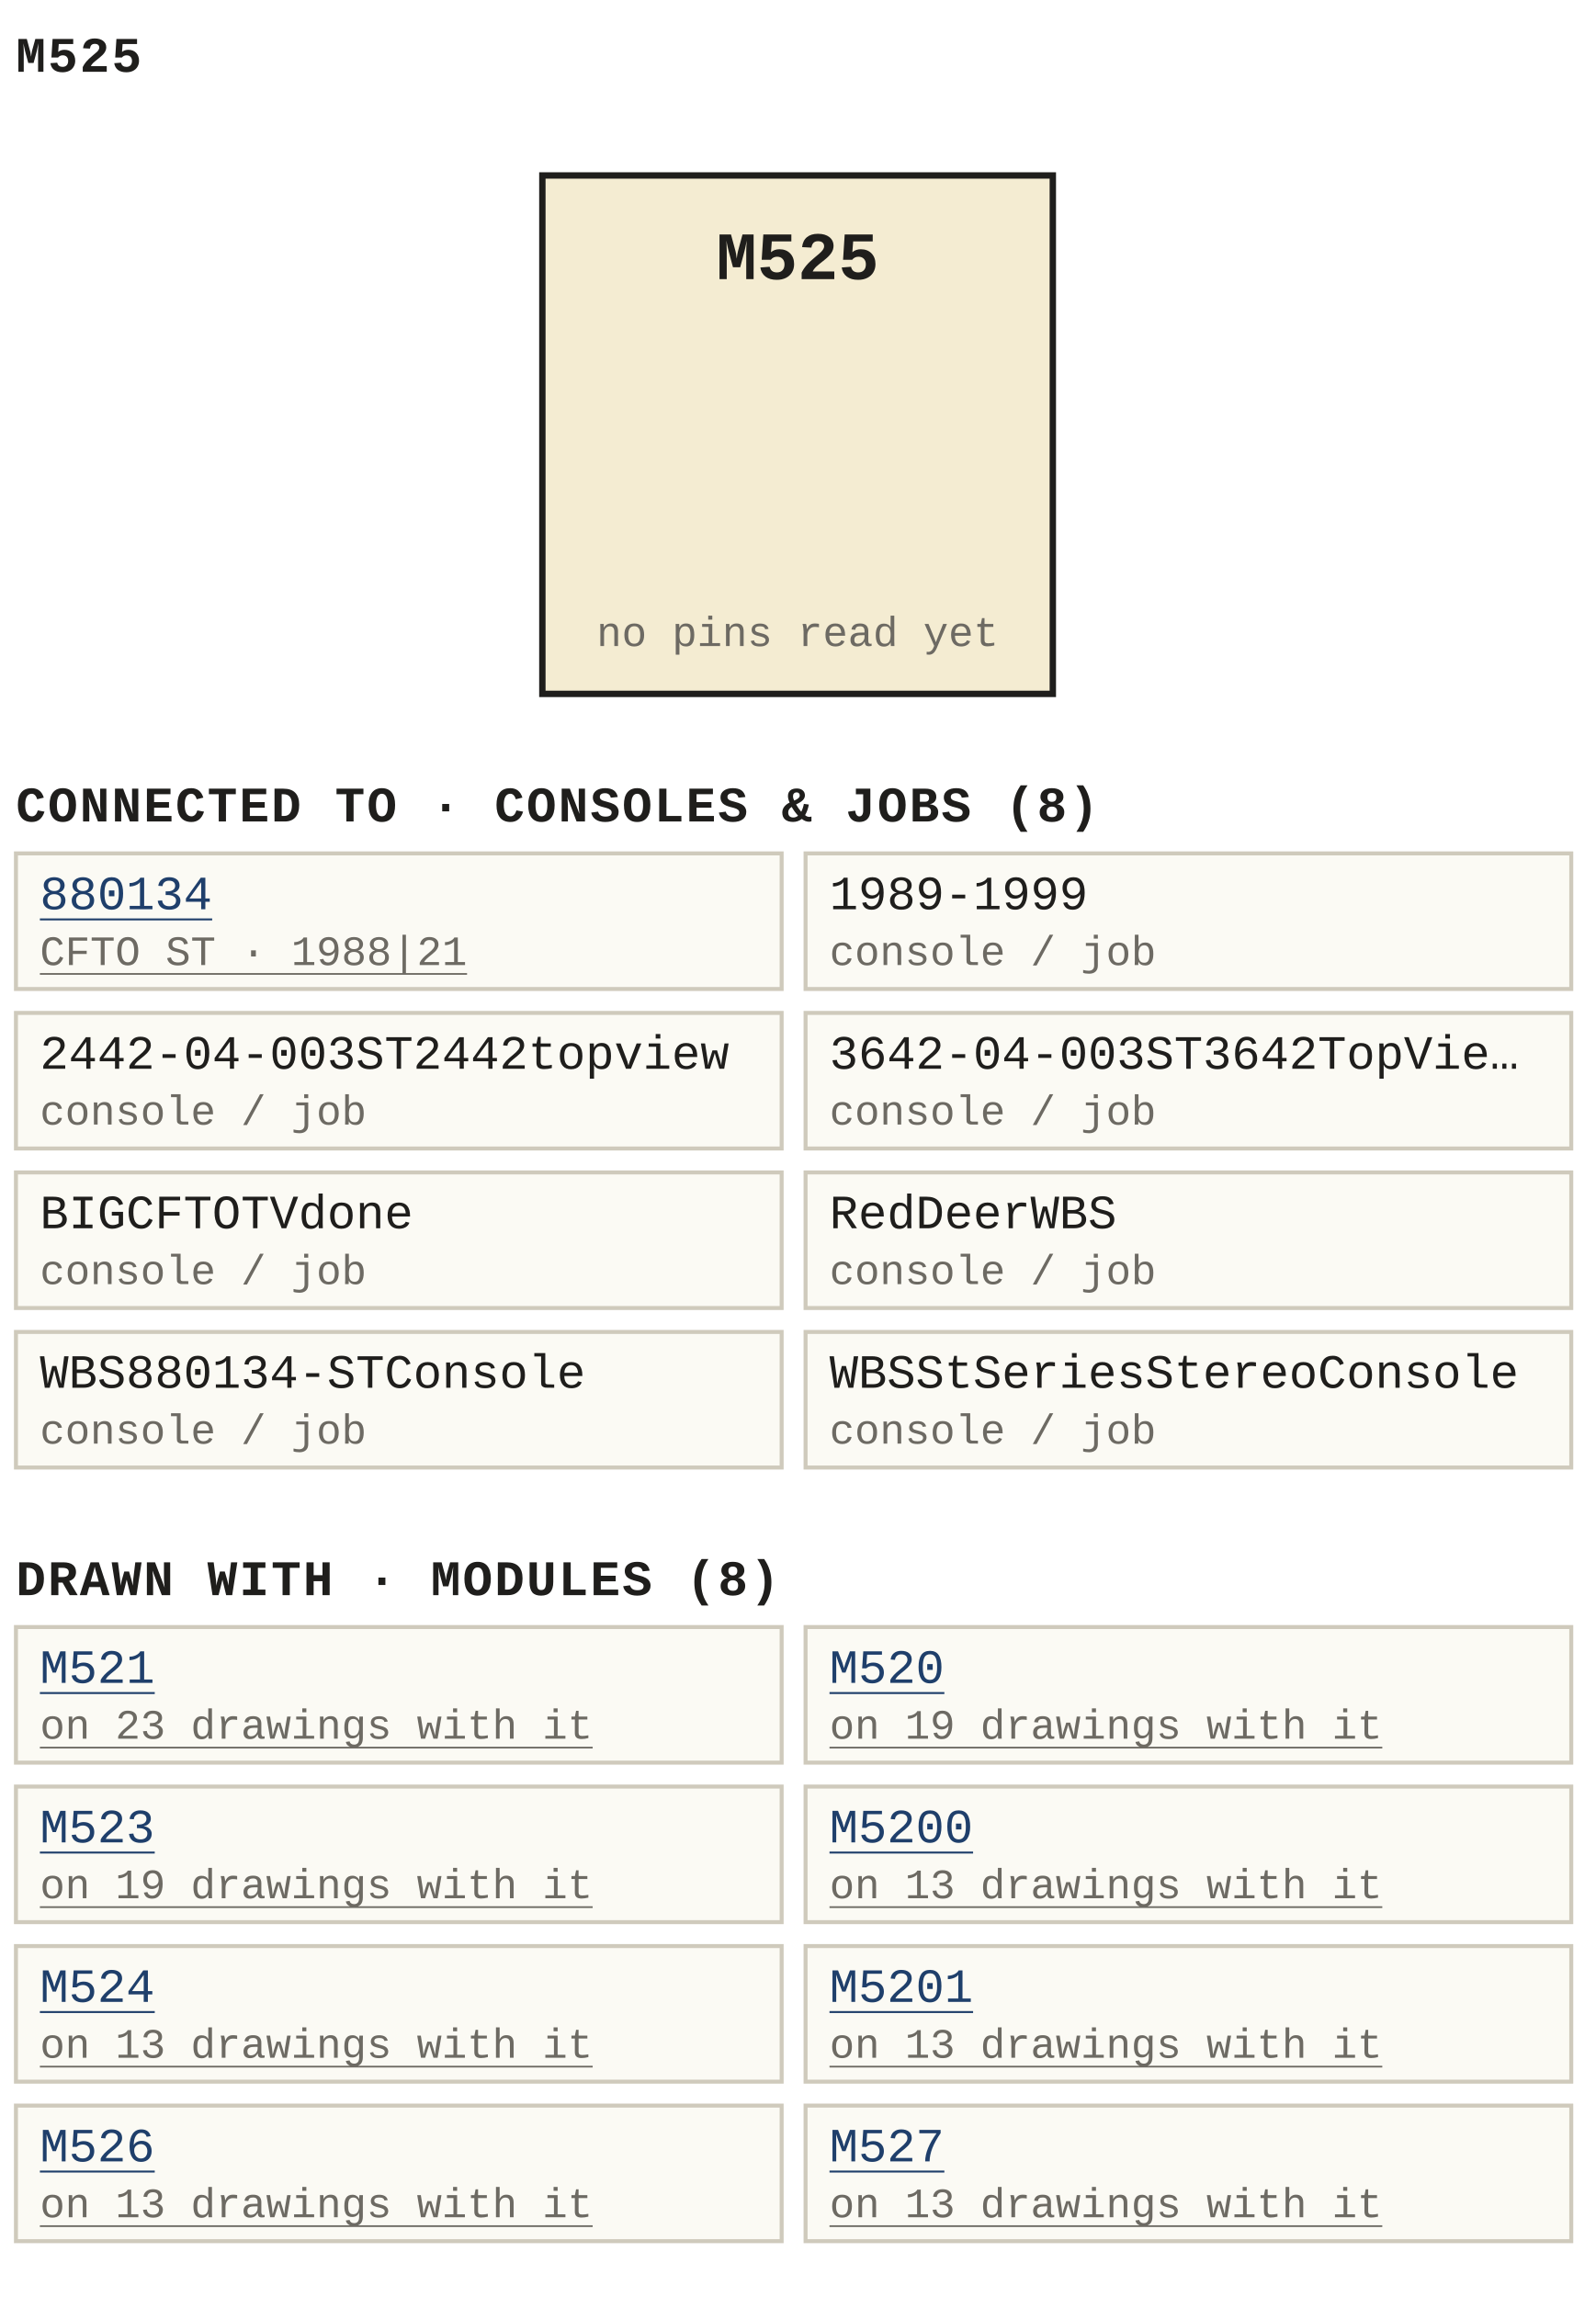
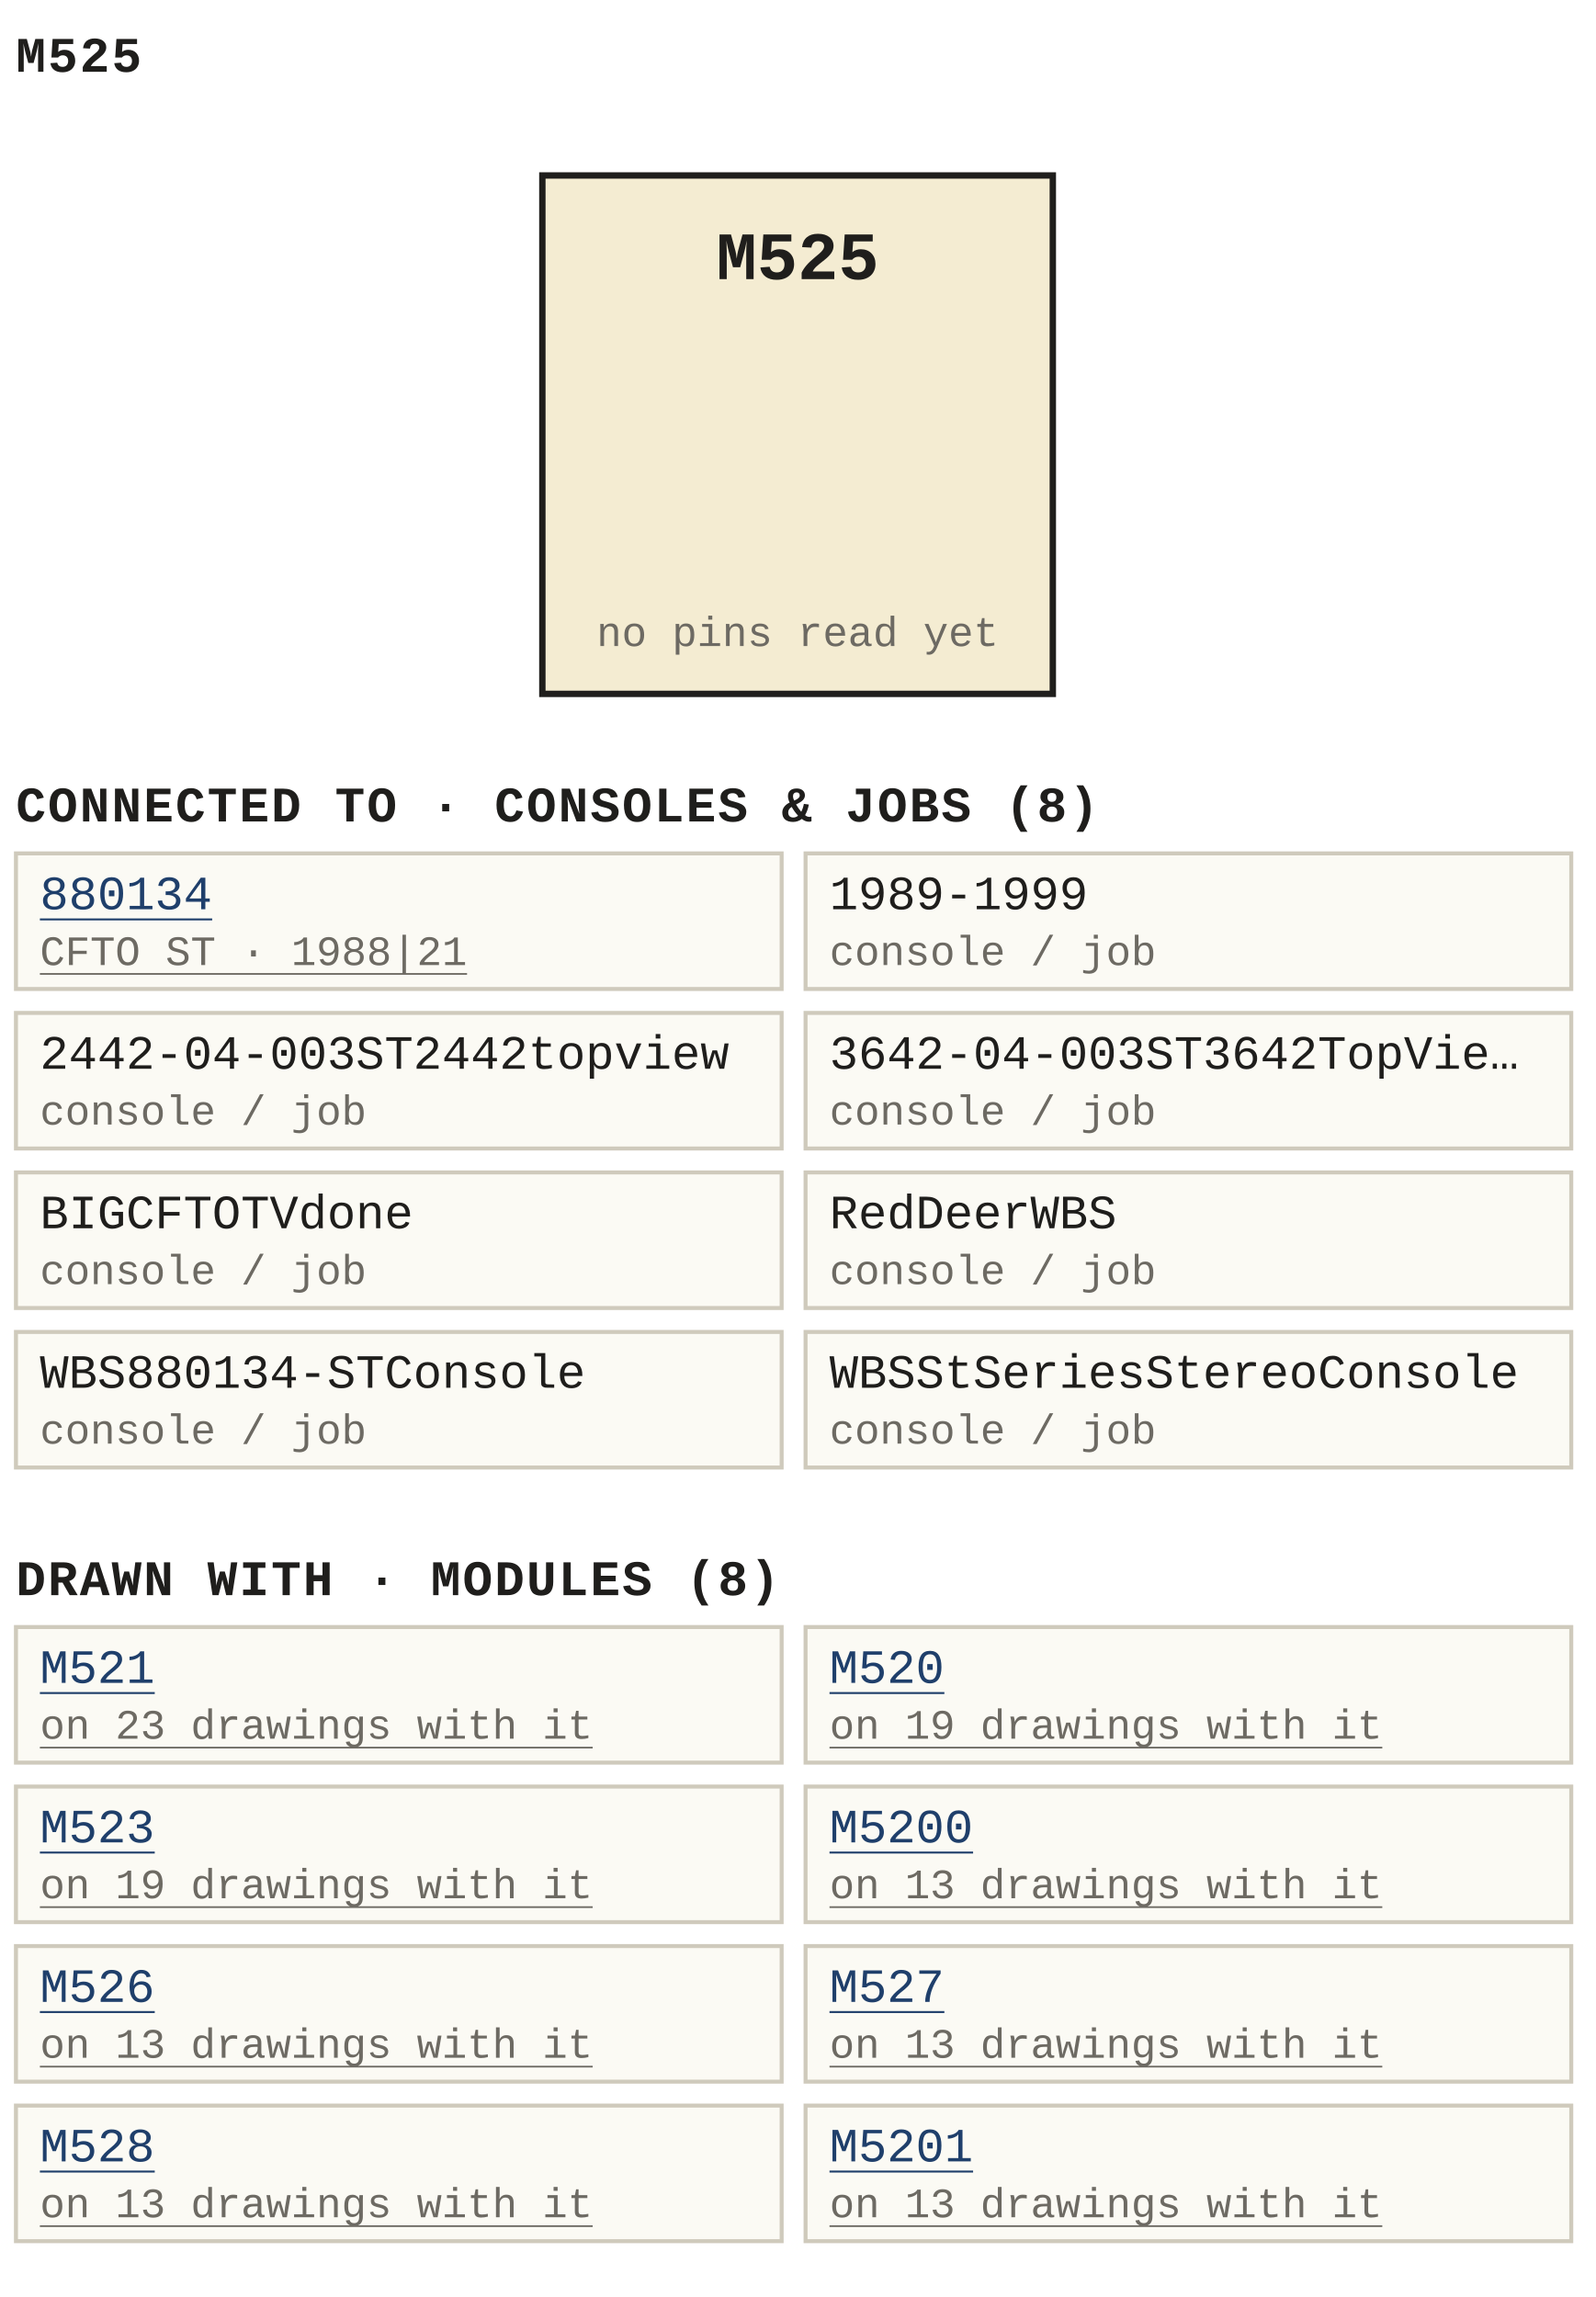
<svg xmlns="http://www.w3.org/2000/svg" class="wp" viewBox="0 0 400 576" width="400" height="576" role="img" aria-label="M525 connections" style="width:100%;max-width:500px;height:auto;background:#fbfaf4">
  <style>.wp text{font-family:"Courier Prime","Courier New",Courier,monospace;fill:#1f1e1c;font-size:12px} .wp .f{fill:#6d6a63;font-size:10.5px} .wp .h{font-size:12.5px;font-weight:700;letter-spacing:.04em} .wp .b{font-size:17px;font-weight:700} .wp a text{fill:#1f3f6b;text-decoration:underline} .wp a:hover rect{fill:#efe9d2}</style>
  <text x="4" y="18" class="h">M525</text>
  <rect x="136" y="44" width="128" height="130" fill="#f4ecd2" stroke="#1f1e1c" stroke-width="1.6" />
  <text x="200.0" y="70" class="b" text-anchor="middle">M525</text>
  <text x="200.0" y="162" class="f" text-anchor="middle">no pins read yet</text>
  <text x="4" y="206" class="h">CONNECTED TO · CONSOLES &amp; JOBS (8)</text>
  <a href="../../PAGES/Job-880134.html">
    <rect x="4" y="214" width="192" height="34" fill="#fbfaf4" stroke="#cfcabc" />
    <text x="10" y="228">880134</text>
    <text x="10" y="242" class="f">CFTO ST · 1988|21</text>
  </a>
  <rect x="202" y="214" width="192" height="34" fill="#fbfaf4" stroke="#cfcabc" />
  <text x="208" y="228">1989-1999</text>
  <text x="208" y="242" class="f">console / job</text>
  <rect x="4" y="254" width="192" height="34" fill="#fbfaf4" stroke="#cfcabc" />
  <text x="10" y="268">2442-04-003ST2442topview</text>
  <text x="10" y="282" class="f">console / job</text>
  <rect x="202" y="254" width="192" height="34" fill="#fbfaf4" stroke="#cfcabc" />
  <text x="208" y="268">3642-04-003ST3642TopVie…</text>
  <text x="208" y="282" class="f">console / job</text>
  <rect x="4" y="294" width="192" height="34" fill="#fbfaf4" stroke="#cfcabc" />
  <text x="10" y="308">BIGCFTOTVdone</text>
  <text x="10" y="322" class="f">console / job</text>
  <rect x="202" y="294" width="192" height="34" fill="#fbfaf4" stroke="#cfcabc" />
  <text x="208" y="308">RedDeerWBS</text>
  <text x="208" y="322" class="f">console / job</text>
  <rect x="4" y="334" width="192" height="34" fill="#fbfaf4" stroke="#cfcabc" />
  <text x="10" y="348">WBS880134-STConsole</text>
  <text x="10" y="362" class="f">console / job</text>
  <rect x="202" y="334" width="192" height="34" fill="#fbfaf4" stroke="#cfcabc" />
  <text x="208" y="348">WBSStSeriesStereoConsole</text>
  <text x="208" y="362" class="f">console / job</text>
  <text x="4" y="400" class="h">DRAWN WITH · MODULES (8)</text>
  <a href="../../PAGES/M521.html">
    <rect x="4" y="408" width="192" height="34" fill="#fbfaf4" stroke="#cfcabc" />
    <text x="10" y="422">M521</text>
    <text x="10" y="436" class="f">on 23 drawings with it</text>
  </a>
  <a href="../../PAGES/M520.html">
    <rect x="202" y="408" width="192" height="34" fill="#fbfaf4" stroke="#cfcabc" />
    <text x="208" y="422">M520</text>
    <text x="208" y="436" class="f">on 19 drawings with it</text>
  </a>
  <a href="../../PAGES/M523.html">
    <rect x="4" y="448" width="192" height="34" fill="#fbfaf4" stroke="#cfcabc" />
    <text x="10" y="462">M523</text>
    <text x="10" y="476" class="f">on 19 drawings with it</text>
  </a>
  <a href="../../PAGES/M5200.html">
    <rect x="202" y="448" width="192" height="34" fill="#fbfaf4" stroke="#cfcabc" />
    <text x="208" y="462">M5200</text>
    <text x="208" y="476" class="f">on 13 drawings with it</text>
  </a>
-   <a href="../../PAGES/M524.html">
+   <a href="../../PAGES/M526.html">
    <rect x="4" y="488" width="192" height="34" fill="#fbfaf4" stroke="#cfcabc" />
-     <text x="10" y="502">M524</text>
+     <text x="10" y="502">M526</text>
    <text x="10" y="516" class="f">on 13 drawings with it</text>
  </a>
-   <a href="../../PAGES/M5201.html">
+   <a href="../../PAGES/M527.html">
    <rect x="202" y="488" width="192" height="34" fill="#fbfaf4" stroke="#cfcabc" />
-     <text x="208" y="502">M5201</text>
+     <text x="208" y="502">M527</text>
    <text x="208" y="516" class="f">on 13 drawings with it</text>
  </a>
-   <a href="../../PAGES/M526.html">
+   <a href="../../PAGES/M528.html">
    <rect x="4" y="528" width="192" height="34" fill="#fbfaf4" stroke="#cfcabc" />
-     <text x="10" y="542">M526</text>
+     <text x="10" y="542">M528</text>
    <text x="10" y="556" class="f">on 13 drawings with it</text>
  </a>
-   <a href="../../PAGES/M527.html">
+   <a href="../../PAGES/M5201.html">
    <rect x="202" y="528" width="192" height="34" fill="#fbfaf4" stroke="#cfcabc" />
-     <text x="208" y="542">M527</text>
+     <text x="208" y="542">M5201</text>
    <text x="208" y="556" class="f">on 13 drawings with it</text>
  </a>
</svg>
